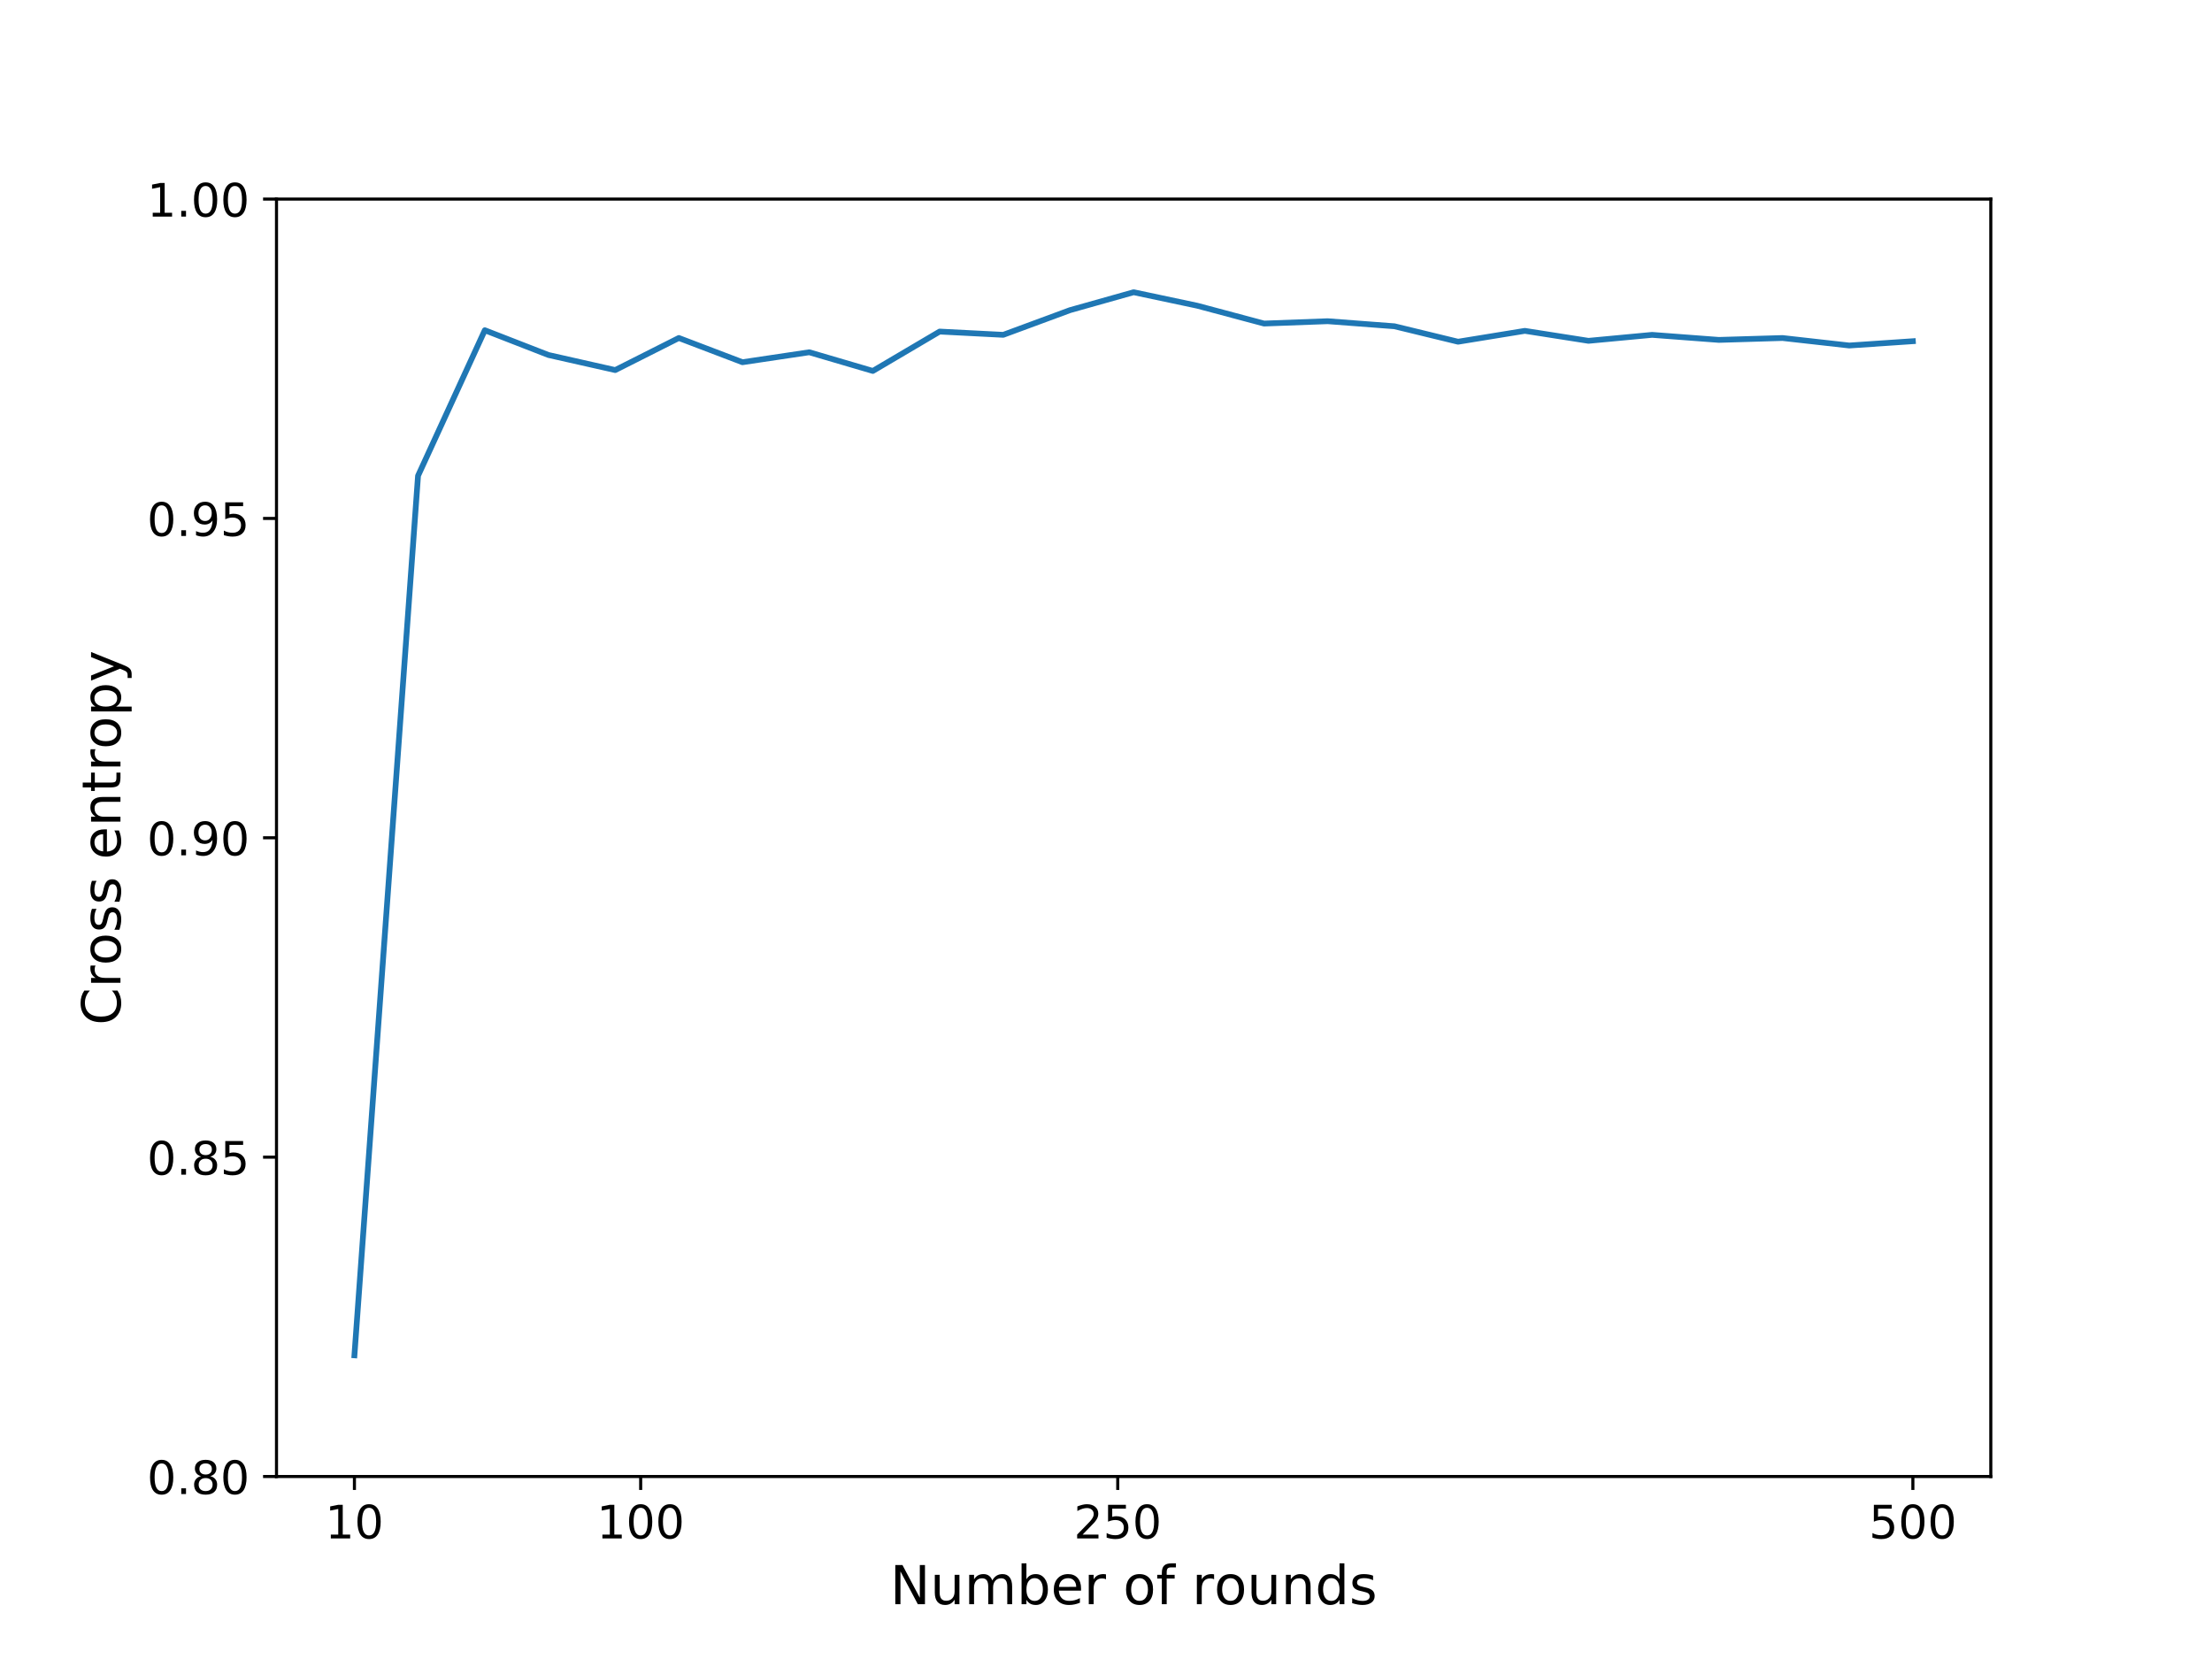
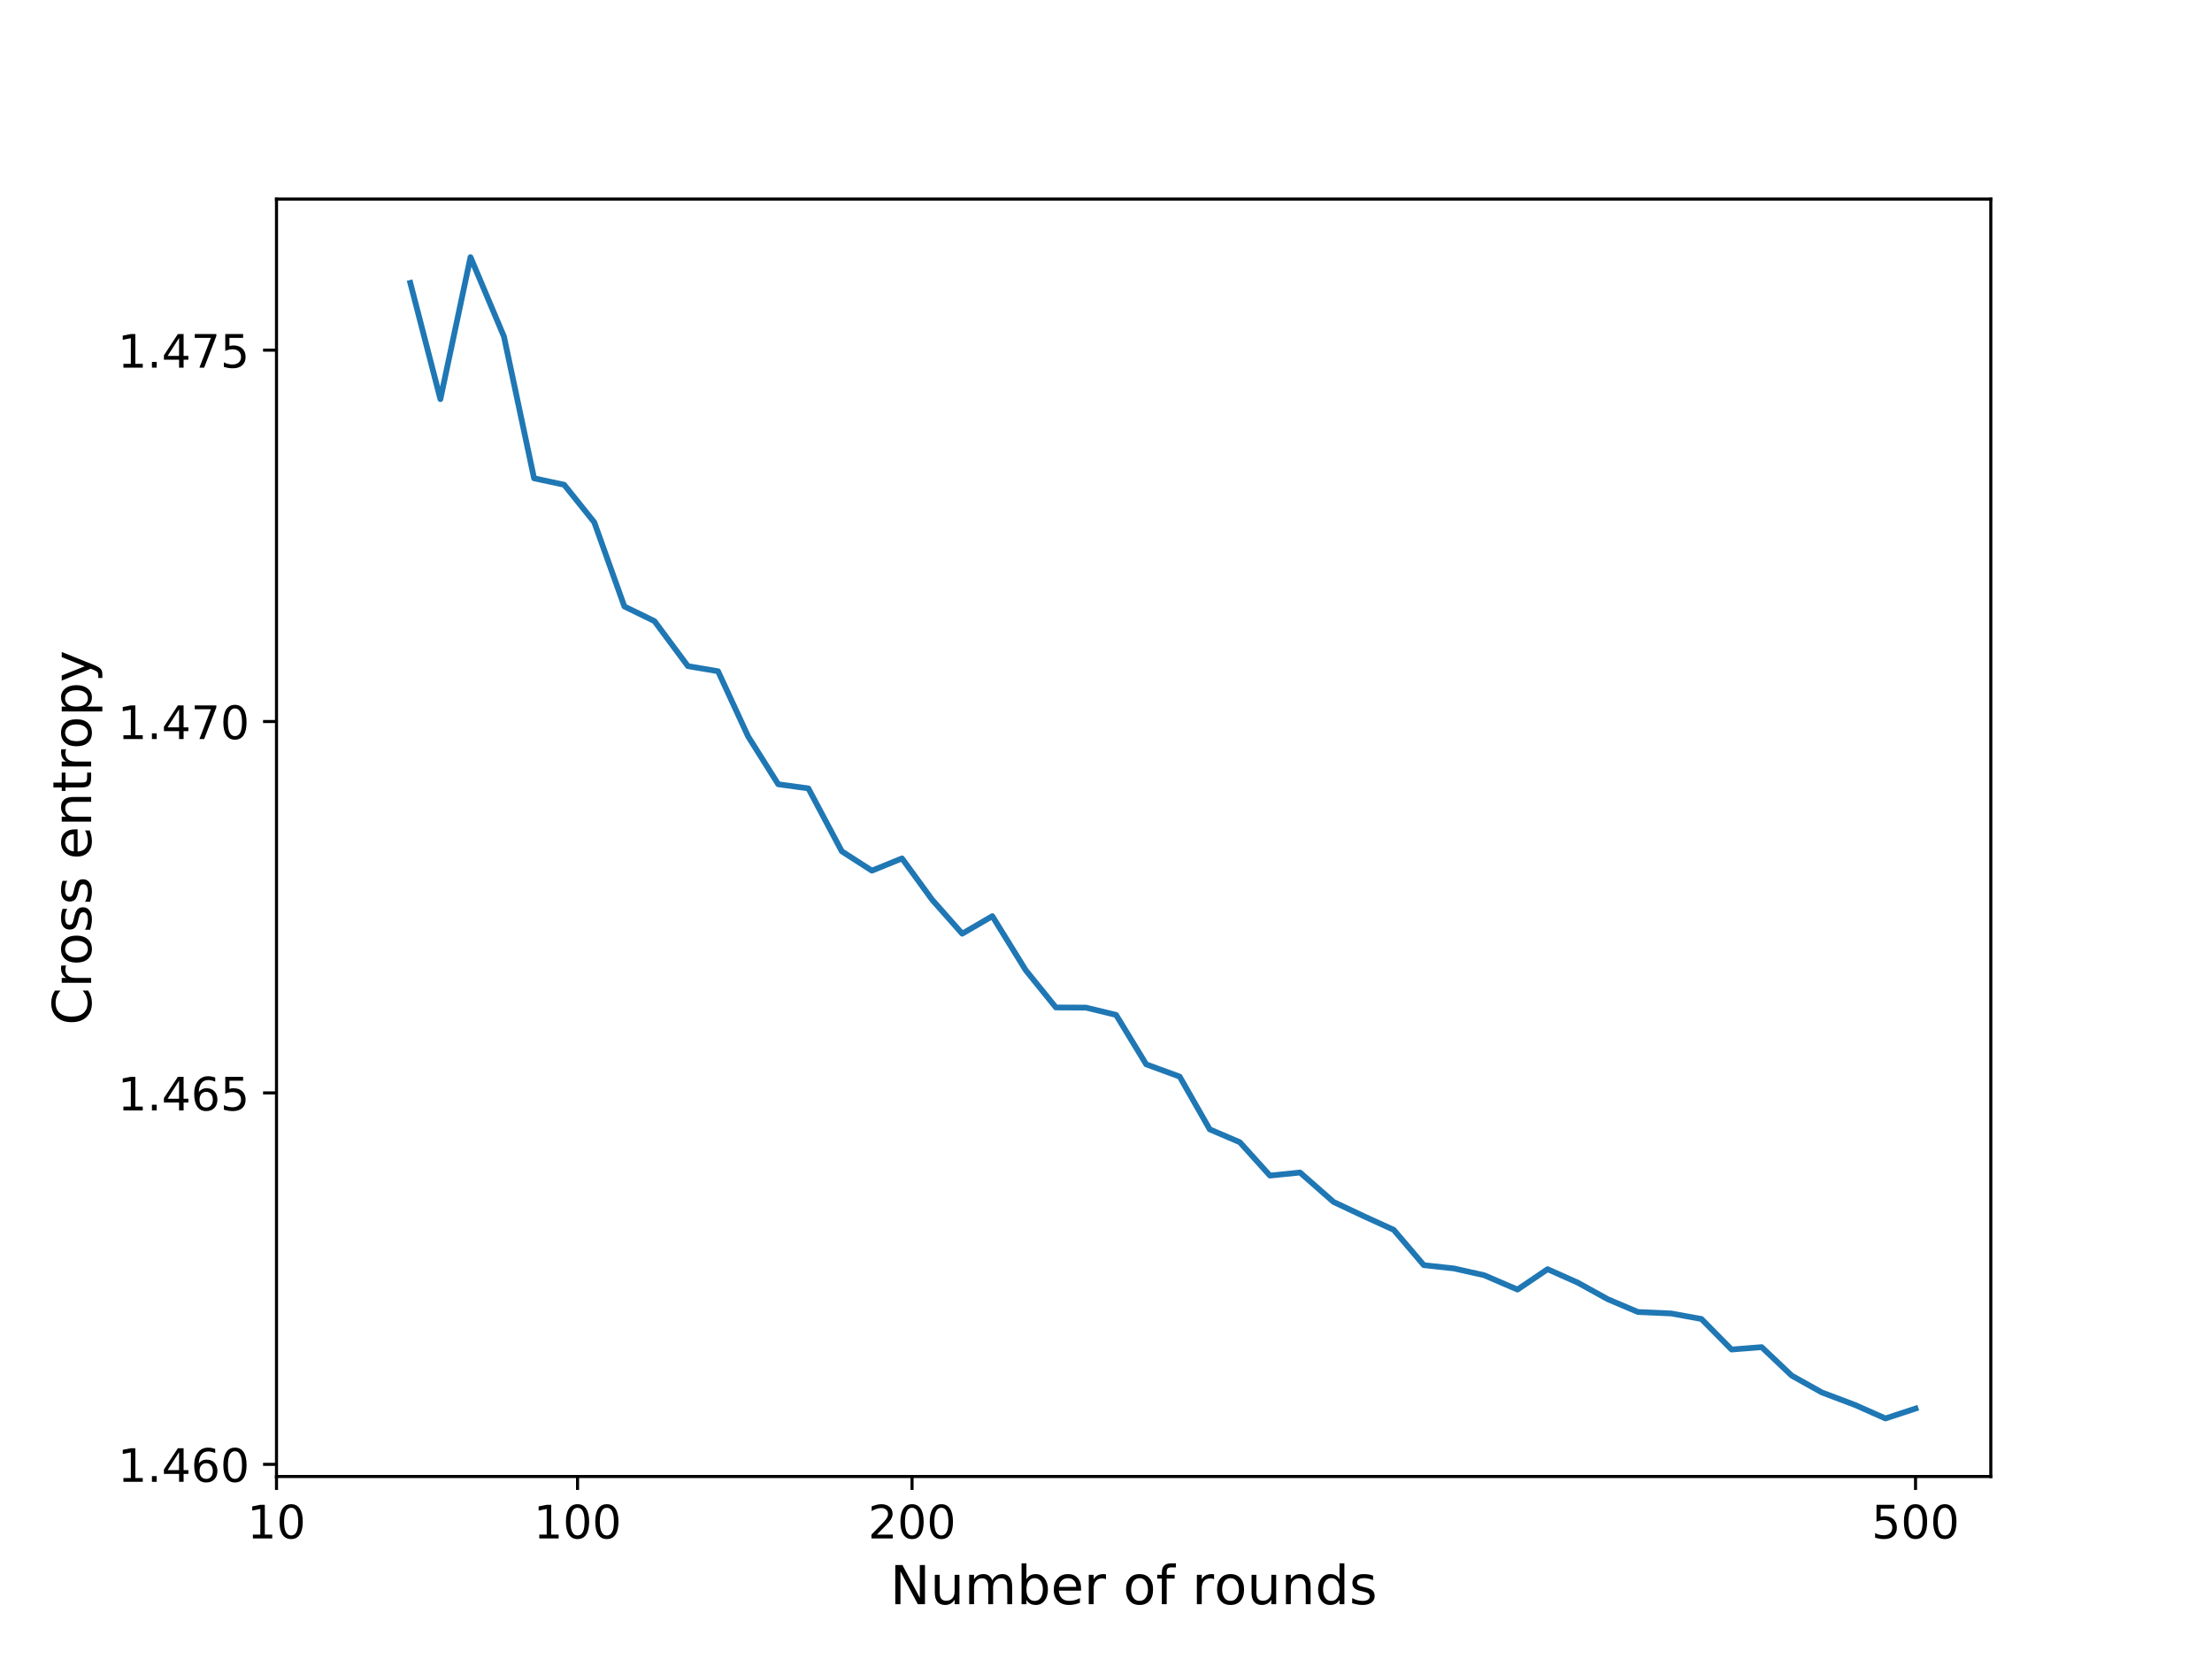
<svg xmlns="http://www.w3.org/2000/svg" xmlns:xlink="http://www.w3.org/1999/xlink" height="432pt" version="1.1" viewBox="0 0 576 432" width="576pt">
  <defs>
    <style type="text/css">
*{stroke-linecap:butt;stroke-linejoin:round;}
  </style>
  </defs>
  <g id="figure_1">
    <g id="patch_1">
      <path d="M 0 432  L 576 432  L 576 0  L 0 0  z " style="fill:#ffffff;" />
    </g>
    <g id="axes_1">
      <g id="patch_2">
        <path d="M 72 384.48  L 518.4 384.48  L 518.4 51.84  L 72 51.84  z " style="fill:#ffffff;" />
      </g>
      <g id="matplotlib.axis_1">
        <g id="xtick_1">
          <g id="line2d_1">
            <defs>
-               <path d="M 0 0  L 0 3.5  " id="m26ae8c38ce" style="stroke:#000000;stroke-width:0.8;" />
-             </defs>
-             <g>
-               <use style="stroke:#000000;stroke-width:0.8;" x="92.291" xlink:href="#m26ae8c38ce" y="384.48" />
+               <path d="M 0 0  L 0 3.5  " id="m770826be08" style="stroke:#000000;stroke-width:0.8;" />
+             </defs>
+             <g>
+               <use style="stroke:#000000;stroke-width:0.8;" x="72" xlink:href="#m770826be08" y="384.48" />
            </g>
          </g>
          <g id="text_1">
            <defs>
              <path d="M 12.406 8.297  L 28.516 8.297  L 28.516 63.922  L 10.984 60.406  L 10.984 69.391  L 28.422 72.906  L 38.281 72.906  L 38.281 8.297  L 54.391 8.297  L 54.391 0  L 12.406 0  z " id="DejaVuSans-49" />
              <path d="M 31.781 66.406  Q 24.172 66.406 20.328 58.906  Q 16.5 51.422 16.5 36.375  Q 16.5 21.391 20.328 13.891  Q 24.172 6.391 31.781 6.391  Q 39.453 6.391 43.281 13.891  Q 47.125 21.391 47.125 36.375  Q 47.125 51.422 43.281 58.906  Q 39.453 66.406 31.781 66.406  z M 31.781 74.219  Q 44.047 74.219 50.516 64.516  Q 56.984 54.828 56.984 36.375  Q 56.984 17.969 50.516 8.266  Q 44.047 -1.422 31.781 -1.422  Q 19.531 -1.422 13.062 8.266  Q 6.594 17.969 6.594 36.375  Q 6.594 54.828 13.062 64.516  Q 19.531 74.219 31.781 74.219  z " id="DejaVuSans-48" />
            </defs>
-             <g transform="translate(84.65591 400.5981)scale(0.12 -0.12)">
+             <g transform="translate(64.365 400.5981)scale(0.12 -0.12)">
              <use xlink:href="#DejaVuSans-49" />
              <use x="63.623" xlink:href="#DejaVuSans-48" />
            </g>
          </g>
        </g>
        <g id="xtick_2">
          <g id="line2d_2">
            <g>
-               <use style="stroke:#000000;stroke-width:0.8;" x="166.829" xlink:href="#m26ae8c38ce" y="384.48" />
+               <use style="stroke:#000000;stroke-width:0.8;" x="150.392" xlink:href="#m770826be08" y="384.48" />
            </g>
          </g>
          <g id="text_2">
-             <g transform="translate(155.3764 400.5981)scale(0.12 -0.12)">
+             <g transform="translate(138.9397 400.5981)scale(0.12 -0.12)">
              <use xlink:href="#DejaVuSans-49" />
              <use x="63.623" xlink:href="#DejaVuSans-48" />
              <use x="127.246" xlink:href="#DejaVuSans-48" />
            </g>
          </g>
        </g>
        <g id="xtick_3">
          <g id="line2d_3">
            <g>
-               <use style="stroke:#000000;stroke-width:0.8;" x="291.059" xlink:href="#m26ae8c38ce" y="384.48" />
+               <use style="stroke:#000000;stroke-width:0.8;" x="237.495" xlink:href="#m770826be08" y="384.48" />
            </g>
          </g>
          <g id="text_3">
            <defs>
              <path d="M 19.188 8.297  L 53.609 8.297  L 53.609 0  L 7.328 0  L 7.328 8.297  Q 12.938 14.109 22.625 23.891  Q 32.328 33.688 34.812 36.531  Q 39.547 41.844 41.422 45.531  Q 43.312 49.219 43.312 52.781  Q 43.312 58.594 39.234 62.25  Q 35.156 65.922 28.609 65.922  Q 23.969 65.922 18.812 64.312  Q 13.672 62.703 7.812 59.422  L 7.812 69.391  Q 13.766 71.781 18.938 73  Q 24.125 74.219 28.422 74.219  Q 39.75 74.219 46.484 68.547  Q 53.219 62.891 53.219 53.422  Q 53.219 48.922 51.531 44.891  Q 49.859 40.875 45.406 35.406  Q 44.188 33.984 37.641 27.219  Q 31.109 20.453 19.188 8.297  z " id="DejaVuSans-50" />
-               <path d="M 10.797 72.906  L 49.516 72.906  L 49.516 64.594  L 19.828 64.594  L 19.828 46.734  Q 21.969 47.469 24.109 47.828  Q 26.266 48.188 28.422 48.188  Q 40.625 48.188 47.75 41.5  Q 54.891 34.812 54.891 23.391  Q 54.891 11.625 47.562 5.094  Q 40.234 -1.422 26.906 -1.422  Q 22.312 -1.422 17.547 -0.641  Q 12.797 0.141 7.719 1.703  L 7.719 11.625  Q 12.109 9.234 16.797 8.062  Q 21.484 6.891 26.703 6.891  Q 35.156 6.891 40.078 11.328  Q 45.016 15.766 45.016 23.391  Q 45.016 31 40.078 35.438  Q 35.156 39.891 26.703 39.891  Q 22.75 39.891 18.812 39.016  Q 14.891 38.141 10.797 36.281  z " id="DejaVuSans-53" />
-             </defs>
-             <g transform="translate(279.6065 400.5981)scale(0.12 -0.12)">
+             </defs>
+             <g transform="translate(226.0421 400.5981)scale(0.12 -0.12)">
              <use xlink:href="#DejaVuSans-50" />
-               <use x="63.623" xlink:href="#DejaVuSans-53" />
+               <use x="63.623" xlink:href="#DejaVuSans-48" />
              <use x="127.246" xlink:href="#DejaVuSans-48" />
            </g>
          </g>
        </g>
        <g id="xtick_4">
          <g id="line2d_4">
            <g>
-               <use style="stroke:#000000;stroke-width:0.8;" x="498.109" xlink:href="#m26ae8c38ce" y="384.48" />
+               <use style="stroke:#000000;stroke-width:0.8;" x="498.802" xlink:href="#m770826be08" y="384.48" />
            </g>
          </g>
          <g id="text_4">
-             <g transform="translate(486.6566 400.5981)scale(0.12 -0.12)">
+             <defs>
+               <path d="M 10.797 72.906  L 49.516 72.906  L 49.516 64.594  L 19.828 64.594  L 19.828 46.734  Q 21.969 47.469 24.109 47.828  Q 26.266 48.188 28.422 48.188  Q 40.625 48.188 47.75 41.5  Q 54.891 34.812 54.891 23.391  Q 54.891 11.625 47.562 5.094  Q 40.234 -1.422 26.906 -1.422  Q 22.312 -1.422 17.547 -0.641  Q 12.797 0.141 7.719 1.703  L 7.719 11.625  Q 12.109 9.234 16.797 8.062  Q 21.484 6.891 26.703 6.891  Q 35.156 6.891 40.078 11.328  Q 45.016 15.766 45.016 23.391  Q 45.016 31 40.078 35.438  Q 35.156 39.891 26.703 39.891  Q 22.75 39.891 18.812 39.016  Q 14.891 38.141 10.797 36.281  z " id="DejaVuSans-53" />
+             </defs>
+             <g transform="translate(487.3495 400.5981)scale(0.12 -0.12)">
              <use xlink:href="#DejaVuSans-53" />
              <use x="63.623" xlink:href="#DejaVuSans-48" />
              <use x="127.246" xlink:href="#DejaVuSans-48" />
            </g>
          </g>
        </g>
        <g id="text_5">
          <defs>
            <path d="M 9.812 72.906  L 23.094 72.906  L 55.422 11.922  L 55.422 72.906  L 64.984 72.906  L 64.984 0  L 51.703 0  L 19.391 60.984  L 19.391 0  L 9.812 0  z " id="DejaVuSans-78" />
            <path d="M 8.5 21.578  L 8.5 54.688  L 17.484 54.688  L 17.484 21.922  Q 17.484 14.156 20.5 10.266  Q 23.531 6.391 29.594 6.391  Q 36.859 6.391 41.078 11.031  Q 45.312 15.672 45.312 23.688  L 45.312 54.688  L 54.297 54.688  L 54.297 0  L 45.312 0  L 45.312 8.406  Q 42.047 3.422 37.719 1  Q 33.406 -1.422 27.688 -1.422  Q 18.266 -1.422 13.375 4.438  Q 8.5 10.297 8.5 21.578  z M 31.109 56  z " id="DejaVuSans-117" />
            <path d="M 52 44.188  Q 55.375 50.25 60.062 53.125  Q 64.75 56 71.094 56  Q 79.641 56 84.281 50.016  Q 88.922 44.047 88.922 33.016  L 88.922 0  L 79.891 0  L 79.891 32.719  Q 79.891 40.578 77.094 44.375  Q 74.312 48.188 68.609 48.188  Q 61.625 48.188 57.562 43.547  Q 53.516 38.922 53.516 30.906  L 53.516 0  L 44.484 0  L 44.484 32.719  Q 44.484 40.625 41.703 44.406  Q 38.922 48.188 33.109 48.188  Q 26.219 48.188 22.156 43.531  Q 18.109 38.875 18.109 30.906  L 18.109 0  L 9.078 0  L 9.078 54.688  L 18.109 54.688  L 18.109 46.188  Q 21.188 51.219 25.484 53.609  Q 29.781 56 35.688 56  Q 41.656 56 45.828 52.969  Q 50 49.953 52 44.188  z " id="DejaVuSans-109" />
            <path d="M 48.688 27.297  Q 48.688 37.203 44.609 42.844  Q 40.531 48.484 33.406 48.484  Q 26.266 48.484 22.188 42.844  Q 18.109 37.203 18.109 27.297  Q 18.109 17.391 22.188 11.75  Q 26.266 6.109 33.406 6.109  Q 40.531 6.109 44.609 11.75  Q 48.688 17.391 48.688 27.297  z M 18.109 46.391  Q 20.953 51.266 25.266 53.625  Q 29.594 56 35.594 56  Q 45.562 56 51.781 48.094  Q 58.016 40.188 58.016 27.297  Q 58.016 14.406 51.781 6.484  Q 45.562 -1.422 35.594 -1.422  Q 29.594 -1.422 25.266 0.953  Q 20.953 3.328 18.109 8.203  L 18.109 0  L 9.078 0  L 9.078 75.984  L 18.109 75.984  z " id="DejaVuSans-98" />
            <path d="M 56.203 29.594  L 56.203 25.203  L 14.891 25.203  Q 15.484 15.922 20.484 11.062  Q 25.484 6.203 34.422 6.203  Q 39.594 6.203 44.453 7.469  Q 49.312 8.734 54.109 11.281  L 54.109 2.781  Q 49.266 0.734 44.188 -0.344  Q 39.109 -1.422 33.891 -1.422  Q 20.797 -1.422 13.156 6.188  Q 5.516 13.812 5.516 26.812  Q 5.516 40.234 12.766 48.109  Q 20.016 56 32.328 56  Q 43.359 56 49.781 48.891  Q 56.203 41.797 56.203 29.594  z M 47.219 32.234  Q 47.125 39.594 43.094 43.984  Q 39.062 48.391 32.422 48.391  Q 24.906 48.391 20.391 44.141  Q 15.875 39.891 15.188 32.172  z " id="DejaVuSans-101" />
            <path d="M 41.109 46.297  Q 39.594 47.172 37.812 47.578  Q 36.031 48 33.891 48  Q 26.266 48 22.188 43.047  Q 18.109 38.094 18.109 28.812  L 18.109 0  L 9.078 0  L 9.078 54.688  L 18.109 54.688  L 18.109 46.188  Q 20.953 51.172 25.484 53.578  Q 30.031 56 36.531 56  Q 37.453 56 38.578 55.875  Q 39.703 55.766 41.062 55.516  z " id="DejaVuSans-114" />
            <path id="DejaVuSans-32" />
            <path d="M 30.609 48.391  Q 23.391 48.391 19.188 42.75  Q 14.984 37.109 14.984 27.297  Q 14.984 17.484 19.156 11.844  Q 23.344 6.203 30.609 6.203  Q 37.797 6.203 41.984 11.859  Q 46.188 17.531 46.188 27.297  Q 46.188 37.016 41.984 42.703  Q 37.797 48.391 30.609 48.391  z M 30.609 56  Q 42.328 56 49.016 48.375  Q 55.719 40.766 55.719 27.297  Q 55.719 13.875 49.016 6.219  Q 42.328 -1.422 30.609 -1.422  Q 18.844 -1.422 12.172 6.219  Q 5.516 13.875 5.516 27.297  Q 5.516 40.766 12.172 48.375  Q 18.844 56 30.609 56  z " id="DejaVuSans-111" />
            <path d="M 37.109 75.984  L 37.109 68.5  L 28.516 68.5  Q 23.688 68.5 21.797 66.547  Q 19.922 64.594 19.922 59.516  L 19.922 54.688  L 34.719 54.688  L 34.719 47.703  L 19.922 47.703  L 19.922 0  L 10.891 0  L 10.891 47.703  L 2.297 47.703  L 2.297 54.688  L 10.891 54.688  L 10.891 58.5  Q 10.891 67.625 15.141 71.797  Q 19.391 75.984 28.609 75.984  z " id="DejaVuSans-102" />
            <path d="M 54.891 33.016  L 54.891 0  L 45.906 0  L 45.906 32.719  Q 45.906 40.484 42.875 44.328  Q 39.844 48.188 33.797 48.188  Q 26.516 48.188 22.312 43.547  Q 18.109 38.922 18.109 30.906  L 18.109 0  L 9.078 0  L 9.078 54.688  L 18.109 54.688  L 18.109 46.188  Q 21.344 51.125 25.703 53.562  Q 30.078 56 35.797 56  Q 45.219 56 50.047 50.172  Q 54.891 44.344 54.891 33.016  z " id="DejaVuSans-110" />
            <path d="M 45.406 46.391  L 45.406 75.984  L 54.391 75.984  L 54.391 0  L 45.406 0  L 45.406 8.203  Q 42.578 3.328 38.25 0.953  Q 33.938 -1.422 27.875 -1.422  Q 17.969 -1.422 11.734 6.484  Q 5.516 14.406 5.516 27.297  Q 5.516 40.188 11.734 48.094  Q 17.969 56 27.875 56  Q 33.938 56 38.25 53.625  Q 42.578 51.266 45.406 46.391  z M 14.797 27.297  Q 14.797 17.391 18.875 11.75  Q 22.953 6.109 30.078 6.109  Q 37.203 6.109 41.297 11.75  Q 45.406 17.391 45.406 27.297  Q 45.406 37.203 41.297 42.844  Q 37.203 48.484 30.078 48.484  Q 22.953 48.484 18.875 42.844  Q 14.797 37.203 14.797 27.297  z " id="DejaVuSans-100" />
            <path d="M 44.281 53.078  L 44.281 44.578  Q 40.484 46.531 36.375 47.5  Q 32.281 48.484 27.875 48.484  Q 21.188 48.484 17.844 46.438  Q 14.5 44.391 14.5 40.281  Q 14.5 37.156 16.891 35.375  Q 19.281 33.594 26.516 31.984  L 29.594 31.297  Q 39.156 29.25 43.188 25.516  Q 47.219 21.781 47.219 15.094  Q 47.219 7.469 41.188 3.016  Q 35.156 -1.422 24.609 -1.422  Q 20.219 -1.422 15.453 -0.562  Q 10.688 0.297 5.422 2  L 5.422 11.281  Q 10.406 8.688 15.234 7.391  Q 20.062 6.109 24.812 6.109  Q 31.156 6.109 34.562 8.281  Q 37.984 10.453 37.984 14.406  Q 37.984 18.062 35.516 20.016  Q 33.062 21.969 24.703 23.781  L 21.578 24.516  Q 13.234 26.266 9.516 29.906  Q 5.812 33.547 5.812 39.891  Q 5.812 47.609 11.281 51.797  Q 16.75 56 26.812 56  Q 31.781 56 36.172 55.266  Q 40.578 54.547 44.281 53.078  z " id="DejaVuSans-115" />
          </defs>
          <g transform="translate(231.7614 417.7316)scale(0.14 -0.14)">
            <use xlink:href="#DejaVuSans-78" />
            <use x="74.805" xlink:href="#DejaVuSans-117" />
            <use x="138.184" xlink:href="#DejaVuSans-109" />
            <use x="235.596" xlink:href="#DejaVuSans-98" />
            <use x="299.072" xlink:href="#DejaVuSans-101" />
            <use x="360.596" xlink:href="#DejaVuSans-114" />
            <use x="401.709" xlink:href="#DejaVuSans-32" />
            <use x="433.496" xlink:href="#DejaVuSans-111" />
            <use x="494.678" xlink:href="#DejaVuSans-102" />
            <use x="529.883" xlink:href="#DejaVuSans-32" />
            <use x="561.67" xlink:href="#DejaVuSans-114" />
            <use x="602.752" xlink:href="#DejaVuSans-111" />
            <use x="663.934" xlink:href="#DejaVuSans-117" />
            <use x="727.312" xlink:href="#DejaVuSans-110" />
            <use x="790.691" xlink:href="#DejaVuSans-100" />
            <use x="854.168" xlink:href="#DejaVuSans-115" />
          </g>
        </g>
      </g>
      <g id="matplotlib.axis_2">
        <g id="ytick_1">
          <g id="line2d_5">
            <defs>
-               <path d="M 0 0  L -3.5 0  " id="m501dbcfebd" style="stroke:#000000;stroke-width:0.8;" />
-             </defs>
-             <g>
-               <use style="stroke:#000000;stroke-width:0.8;" x="72" xlink:href="#m501dbcfebd" y="384.48" />
+               <path d="M 0 0  L -3.5 0  " id="m5eb97e74d6" style="stroke:#000000;stroke-width:0.8;" />
+             </defs>
+             <g>
+               <use style="stroke:#000000;stroke-width:0.8;" x="72" xlink:href="#m5eb97e74d6" y="381.307" />
            </g>
          </g>
          <g id="text_6">
            <defs>
              <path d="M 10.688 12.406  L 21 12.406  L 21 0  L 10.688 0  z " id="DejaVuSans-46" />
-               <path d="M 31.781 34.625  Q 24.75 34.625 20.719 30.859  Q 16.703 27.094 16.703 20.516  Q 16.703 13.922 20.719 10.156  Q 24.75 6.391 31.781 6.391  Q 38.812 6.391 42.859 10.172  Q 46.922 13.969 46.922 20.516  Q 46.922 27.094 42.891 30.859  Q 38.875 34.625 31.781 34.625  z M 21.922 38.812  Q 15.578 40.375 12.031 44.719  Q 8.5 49.078 8.5 55.328  Q 8.5 64.062 14.719 69.141  Q 20.953 74.219 31.781 74.219  Q 42.672 74.219 48.875 69.141  Q 55.078 64.062 55.078 55.328  Q 55.078 49.078 51.531 44.719  Q 48 40.375 41.703 38.812  Q 48.828 37.156 52.797 32.312  Q 56.781 27.484 56.781 20.516  Q 56.781 9.906 50.312 4.234  Q 43.844 -1.422 31.781 -1.422  Q 19.734 -1.422 13.25 4.234  Q 6.781 9.906 6.781 20.516  Q 6.781 27.484 10.781 32.312  Q 14.797 37.156 21.922 38.812  z M 18.312 54.391  Q 18.312 48.734 21.844 45.562  Q 25.391 42.391 31.781 42.391  Q 38.141 42.391 41.719 45.562  Q 45.312 48.734 45.312 54.391  Q 45.312 60.062 41.719 63.234  Q 38.141 66.406 31.781 66.406  Q 25.391 66.406 21.844 63.234  Q 18.312 60.062 18.312 54.391  z " id="DejaVuSans-56" />
-             </defs>
-             <g transform="translate(38.28125 389.0391)scale(0.12 -0.12)">
-               <use xlink:href="#DejaVuSans-48" />
-               <use x="63.623" xlink:href="#DejaVuSans-46" />
-               <use x="95.41" xlink:href="#DejaVuSans-56" />
-               <use x="159.033" xlink:href="#DejaVuSans-48" />
+               <path d="M 37.797 64.312  L 12.891 25.391  L 37.797 25.391  z M 35.203 72.906  L 47.609 72.906  L 47.609 25.391  L 58.016 25.391  L 58.016 17.188  L 47.609 17.188  L 47.609 0  L 37.797 0  L 37.797 17.188  L 4.891 17.188  L 4.891 26.703  z " id="DejaVuSans-52" />
+               <path d="M 33.016 40.375  Q 26.375 40.375 22.484 35.828  Q 18.609 31.297 18.609 23.391  Q 18.609 15.531 22.484 10.953  Q 26.375 6.391 33.016 6.391  Q 39.656 6.391 43.531 10.953  Q 47.406 15.531 47.406 23.391  Q 47.406 31.297 43.531 35.828  Q 39.656 40.375 33.016 40.375  z M 52.594 71.297  L 52.594 62.312  Q 48.875 64.062 45.094 64.984  Q 41.312 65.922 37.594 65.922  Q 27.828 65.922 22.672 59.328  Q 17.531 52.734 16.797 39.406  Q 19.672 43.656 24.016 45.922  Q 28.375 48.188 33.594 48.188  Q 44.578 48.188 50.953 41.516  Q 57.328 34.859 57.328 23.391  Q 57.328 12.156 50.688 5.359  Q 44.047 -1.422 33.016 -1.422  Q 20.359 -1.422 13.672 8.266  Q 6.984 17.969 6.984 36.375  Q 6.984 53.656 15.188 63.938  Q 23.391 74.219 37.203 74.219  Q 40.922 74.219 44.703 73.484  Q 48.484 72.75 52.594 71.297  z " id="DejaVuSans-54" />
+             </defs>
+             <g transform="translate(30.64625 385.8659)scale(0.12 -0.12)">
+               <use xlink:href="#DejaVuSans-49" />
+               <use x="63.623" xlink:href="#DejaVuSans-46" />
+               <use x="95.41" xlink:href="#DejaVuSans-52" />
+               <use x="159.033" xlink:href="#DejaVuSans-54" />
+               <use x="222.656" xlink:href="#DejaVuSans-48" />
            </g>
          </g>
        </g>
        <g id="ytick_2">
          <g id="line2d_6">
            <g>
-               <use style="stroke:#000000;stroke-width:0.8;" x="72" xlink:href="#m501dbcfebd" y="301.32" />
+               <use style="stroke:#000000;stroke-width:0.8;" x="72" xlink:href="#m5eb97e74d6" y="284.596" />
            </g>
          </g>
          <g id="text_7">
-             <g transform="translate(38.28125 305.8791)scale(0.12 -0.12)">
-               <use xlink:href="#DejaVuSans-48" />
-               <use x="63.623" xlink:href="#DejaVuSans-46" />
-               <use x="95.41" xlink:href="#DejaVuSans-56" />
-               <use x="159.033" xlink:href="#DejaVuSans-53" />
+             <g transform="translate(30.64625 289.1555)scale(0.12 -0.12)">
+               <use xlink:href="#DejaVuSans-49" />
+               <use x="63.623" xlink:href="#DejaVuSans-46" />
+               <use x="95.41" xlink:href="#DejaVuSans-52" />
+               <use x="159.033" xlink:href="#DejaVuSans-54" />
+               <use x="222.656" xlink:href="#DejaVuSans-53" />
            </g>
          </g>
        </g>
        <g id="ytick_3">
          <g id="line2d_7">
            <g>
-               <use style="stroke:#000000;stroke-width:0.8;" x="72" xlink:href="#m501dbcfebd" y="218.16" />
+               <use style="stroke:#000000;stroke-width:0.8;" x="72" xlink:href="#m5eb97e74d6" y="187.886" />
            </g>
          </g>
          <g id="text_8">
            <defs>
-               <path d="M 10.984 1.516  L 10.984 10.5  Q 14.703 8.734 18.5 7.812  Q 22.312 6.891 25.984 6.891  Q 35.75 6.891 40.891 13.453  Q 46.047 20.016 46.781 33.406  Q 43.953 29.203 39.594 26.953  Q 35.25 24.703 29.984 24.703  Q 19.047 24.703 12.672 31.312  Q 6.297 37.938 6.297 49.422  Q 6.297 60.641 12.938 67.422  Q 19.578 74.219 30.609 74.219  Q 43.266 74.219 49.922 64.516  Q 56.594 54.828 56.594 36.375  Q 56.594 19.141 48.406 8.859  Q 40.234 -1.422 26.422 -1.422  Q 22.703 -1.422 18.891 -0.688  Q 15.094 0.047 10.984 1.516  z M 30.609 32.422  Q 37.25 32.422 41.125 36.953  Q 45.016 41.5 45.016 49.422  Q 45.016 57.281 41.125 61.844  Q 37.25 66.406 30.609 66.406  Q 23.969 66.406 20.094 61.844  Q 16.219 57.281 16.219 49.422  Q 16.219 41.5 20.094 36.953  Q 23.969 32.422 30.609 32.422  z " id="DejaVuSans-57" />
-             </defs>
-             <g transform="translate(38.28125 222.7191)scale(0.12 -0.12)">
-               <use xlink:href="#DejaVuSans-48" />
-               <use x="63.623" xlink:href="#DejaVuSans-46" />
-               <use x="95.41" xlink:href="#DejaVuSans-57" />
-               <use x="159.033" xlink:href="#DejaVuSans-48" />
+               <path d="M 8.203 72.906  L 55.078 72.906  L 55.078 68.703  L 28.609 0  L 18.312 0  L 43.219 64.594  L 8.203 64.594  z " id="DejaVuSans-55" />
+             </defs>
+             <g transform="translate(30.64625 192.445)scale(0.12 -0.12)">
+               <use xlink:href="#DejaVuSans-49" />
+               <use x="63.623" xlink:href="#DejaVuSans-46" />
+               <use x="95.41" xlink:href="#DejaVuSans-52" />
+               <use x="159.033" xlink:href="#DejaVuSans-55" />
+               <use x="222.656" xlink:href="#DejaVuSans-48" />
            </g>
          </g>
        </g>
        <g id="ytick_4">
          <g id="line2d_8">
            <g>
-               <use style="stroke:#000000;stroke-width:0.8;" x="72" xlink:href="#m501dbcfebd" y="135" />
+               <use style="stroke:#000000;stroke-width:0.8;" x="72" xlink:href="#m5eb97e74d6" y="91.176" />
            </g>
          </g>
          <g id="text_9">
-             <g transform="translate(38.28125 139.5591)scale(0.12 -0.12)">
-               <use xlink:href="#DejaVuSans-48" />
-               <use x="63.623" xlink:href="#DejaVuSans-46" />
-               <use x="95.41" xlink:href="#DejaVuSans-57" />
-               <use x="159.033" xlink:href="#DejaVuSans-53" />
-             </g>
-           </g>
-         </g>
-         <g id="ytick_5">
-           <g id="line2d_9">
-             <g>
-               <use style="stroke:#000000;stroke-width:0.8;" x="72" xlink:href="#m501dbcfebd" y="51.84" />
-             </g>
-           </g>
-           <g id="text_10">
-             <g transform="translate(38.28125 56.39906)scale(0.12 -0.12)">
-               <use xlink:href="#DejaVuSans-49" />
-               <use x="63.623" xlink:href="#DejaVuSans-46" />
-               <use x="95.41" xlink:href="#DejaVuSans-48" />
-               <use x="159.033" xlink:href="#DejaVuSans-48" />
-             </g>
-           </g>
-         </g>
-         <g id="text_11">
+             <g transform="translate(30.64625 95.73458)scale(0.12 -0.12)">
+               <use xlink:href="#DejaVuSans-49" />
+               <use x="63.623" xlink:href="#DejaVuSans-46" />
+               <use x="95.41" xlink:href="#DejaVuSans-52" />
+               <use x="159.033" xlink:href="#DejaVuSans-55" />
+               <use x="222.656" xlink:href="#DejaVuSans-53" />
+             </g>
+           </g>
+         </g>
+         <g id="text_10">
          <defs>
            <path d="M 64.406 67.281  L 64.406 56.891  Q 59.422 61.531 53.781 63.812  Q 48.141 66.109 41.797 66.109  Q 29.297 66.109 22.656 58.469  Q 16.016 50.828 16.016 36.375  Q 16.016 21.969 22.656 14.328  Q 29.297 6.688 41.797 6.688  Q 48.141 6.688 53.781 8.984  Q 59.422 11.281 64.406 15.922  L 64.406 5.609  Q 59.234 2.094 53.438 0.328  Q 47.656 -1.422 41.219 -1.422  Q 24.656 -1.422 15.125 8.703  Q 5.609 18.844 5.609 36.375  Q 5.609 53.953 15.125 64.078  Q 24.656 74.219 41.219 74.219  Q 47.75 74.219 53.531 72.484  Q 59.328 70.75 64.406 67.281  z " id="DejaVuSans-67" />
            <path d="M 18.312 70.219  L 18.312 54.688  L 36.812 54.688  L 36.812 47.703  L 18.312 47.703  L 18.312 18.016  Q 18.312 11.328 20.141 9.422  Q 21.969 7.516 27.594 7.516  L 36.812 7.516  L 36.812 0  L 27.594 0  Q 17.188 0 13.234 3.875  Q 9.281 7.766 9.281 18.016  L 9.281 47.703  L 2.688 47.703  L 2.688 54.688  L 9.281 54.688  L 9.281 70.219  z " id="DejaVuSans-116" />
            <path d="M 18.109 8.203  L 18.109 -20.797  L 9.078 -20.797  L 9.078 54.688  L 18.109 54.688  L 18.109 46.391  Q 20.953 51.266 25.266 53.625  Q 29.594 56 35.594 56  Q 45.562 56 51.781 48.094  Q 58.016 40.188 58.016 27.297  Q 58.016 14.406 51.781 6.484  Q 45.562 -1.422 35.594 -1.422  Q 29.594 -1.422 25.266 0.953  Q 20.953 3.328 18.109 8.203  z M 48.688 27.297  Q 48.688 37.203 44.609 42.844  Q 40.531 48.484 33.406 48.484  Q 26.266 48.484 22.188 42.844  Q 18.109 37.203 18.109 27.297  Q 18.109 17.391 22.188 11.75  Q 26.266 6.109 33.406 6.109  Q 40.531 6.109 44.609 11.75  Q 48.688 17.391 48.688 27.297  z " id="DejaVuSans-112" />
            <path d="M 32.172 -5.078  Q 28.375 -14.844 24.75 -17.812  Q 21.141 -20.797 15.094 -20.797  L 7.906 -20.797  L 7.906 -13.281  L 13.188 -13.281  Q 16.891 -13.281 18.938 -11.516  Q 21 -9.766 23.484 -3.219  L 25.094 0.875  L 2.984 54.688  L 12.5 54.688  L 29.594 11.922  L 46.688 54.688  L 56.203 54.688  z " id="DejaVuSans-121" />
          </defs>
-           <g transform="translate(31.36969 266.9577)rotate(-90)scale(0.14 -0.14)">
+           <g transform="translate(23.73469 266.9577)rotate(-90)scale(0.14 -0.14)">
            <use xlink:href="#DejaVuSans-67" />
            <use x="69.824" xlink:href="#DejaVuSans-114" />
            <use x="110.906" xlink:href="#DejaVuSans-111" />
            <use x="172.088" xlink:href="#DejaVuSans-115" />
            <use x="224.188" xlink:href="#DejaVuSans-115" />
            <use x="276.287" xlink:href="#DejaVuSans-32" />
            <use x="308.074" xlink:href="#DejaVuSans-101" />
            <use x="369.598" xlink:href="#DejaVuSans-110" />
            <use x="432.977" xlink:href="#DejaVuSans-116" />
            <use x="472.186" xlink:href="#DejaVuSans-114" />
            <use x="513.268" xlink:href="#DejaVuSans-111" />
            <use x="574.449" xlink:href="#DejaVuSans-112" />
            <use x="637.926" xlink:href="#DejaVuSans-121" />
          </g>
        </g>
      </g>
-       <g id="line2d_10">
-         <path clip-path="url(#p387c5083a9)" d="M 92.291 352.927  L 108.855 123.892  L 126.247 85.992  L 142.811 92.438  L 160.203 96.366  L 176.767 88.012  L 193.331 94.323  L 210.724 91.727  L 227.288 96.594  L 244.68 86.339  L 261.244 87.188  L 278.636 80.76  L 295.2 76.095  L 311.764 79.608  L 329.156 84.253  L 345.72 83.642  L 363.112 84.958  L 379.676 88.984  L 397.069 86.153  L 413.633 88.75  L 430.197 87.199  L 447.589 88.51  L 464.153 88.017  L 481.545 89.971  L 498.109 88.85  " style="fill:none;stroke:#1f77b4;stroke-linecap:square;stroke-width:1.5;" />
+       <g id="line2d_9">
+         <path clip-path="url(#p38f75bd5ba)" d="M 106.841 73.663  L 114.68 103.933  L 122.519 66.96  L 131.23 87.645  L 139.069 124.549  L 146.908 126.225  L 154.747 135.999  L 162.587 157.924  L 170.426 161.74  L 179.136 173.465  L 186.975 174.784  L 194.814 191.771  L 202.654 204.222  L 210.493 205.292  L 219.203 221.681  L 227.042 226.717  L 234.882 223.53  L 242.721 234.28  L 250.56 243.129  L 258.399 238.564  L 267.109 252.656  L 274.949 262.338  L 282.788 262.382  L 290.627 264.277  L 298.466 277.15  L 307.177 280.344  L 315.016 294.086  L 322.855 297.441  L 330.694 306.12  L 338.533 305.325  L 347.244 312.973  L 355.083 316.669  L 362.922 320.247  L 370.761 329.445  L 378.601 330.3  L 386.44 332.053  L 395.15 335.797  L 402.989 330.494  L 410.828 333.985  L 418.668 338.315  L 426.507 341.636  L 435.217 342.028  L 443.056 343.462  L 450.896 351.414  L 458.735 350.789  L 466.574 358.214  L 474.413 362.59  L 483.124 365.876  L 490.963 369.36  L 498.802 366.789  " style="fill:none;stroke:#1f77b4;stroke-linecap:square;stroke-width:1.5;" />
      </g>
      <g id="patch_3">
        <path d="M 72 384.48  L 72 51.84  " style="fill:none;stroke:#000000;stroke-linecap:square;stroke-linejoin:miter;stroke-width:0.8;" />
      </g>
      <g id="patch_4">
        <path d="M 518.4 384.48  L 518.4 51.84  " style="fill:none;stroke:#000000;stroke-linecap:square;stroke-linejoin:miter;stroke-width:0.8;" />
      </g>
      <g id="patch_5">
        <path d="M 72 384.48  L 518.4 384.48  " style="fill:none;stroke:#000000;stroke-linecap:square;stroke-linejoin:miter;stroke-width:0.8;" />
      </g>
      <g id="patch_6">
        <path d="M 72 51.84  L 518.4 51.84  " style="fill:none;stroke:#000000;stroke-linecap:square;stroke-linejoin:miter;stroke-width:0.8;" />
      </g>
    </g>
  </g>
  <defs>
-     <clipPath id="p387c5083a9">
+     <clipPath id="p38f75bd5ba">
      <rect height="332.64" width="446.4" x="72" y="51.84" />
    </clipPath>
  </defs>
</svg>
